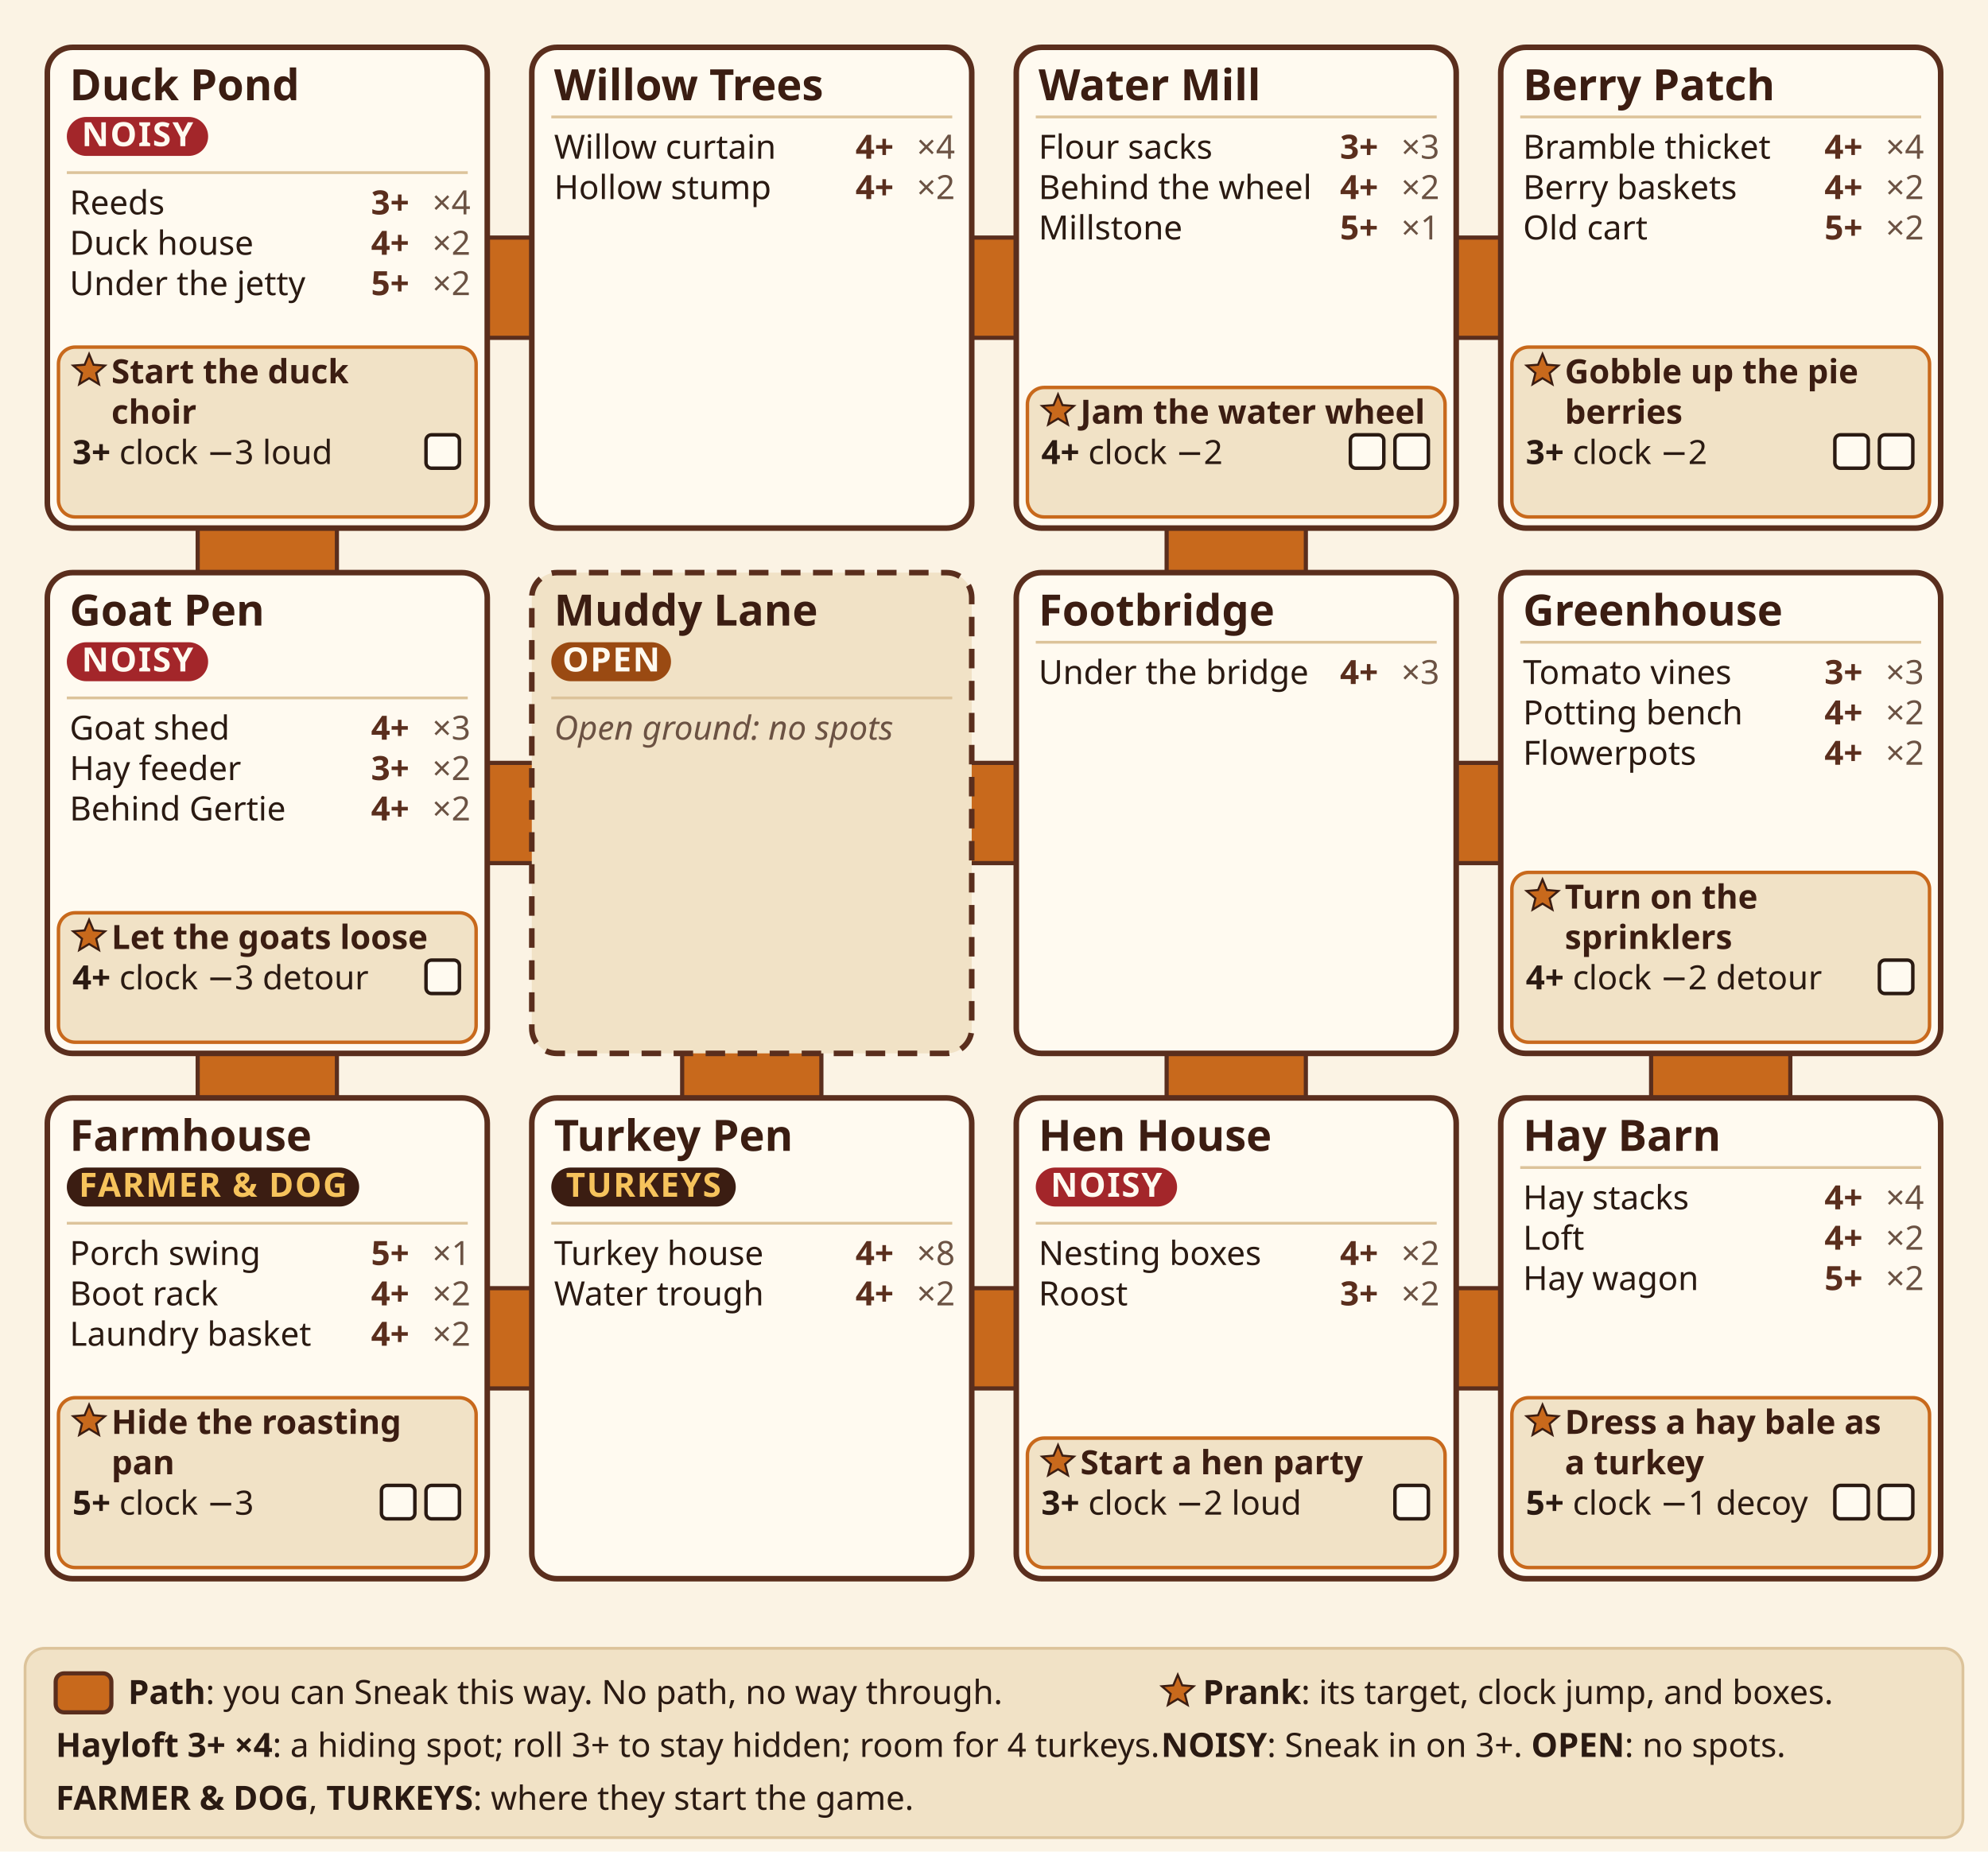
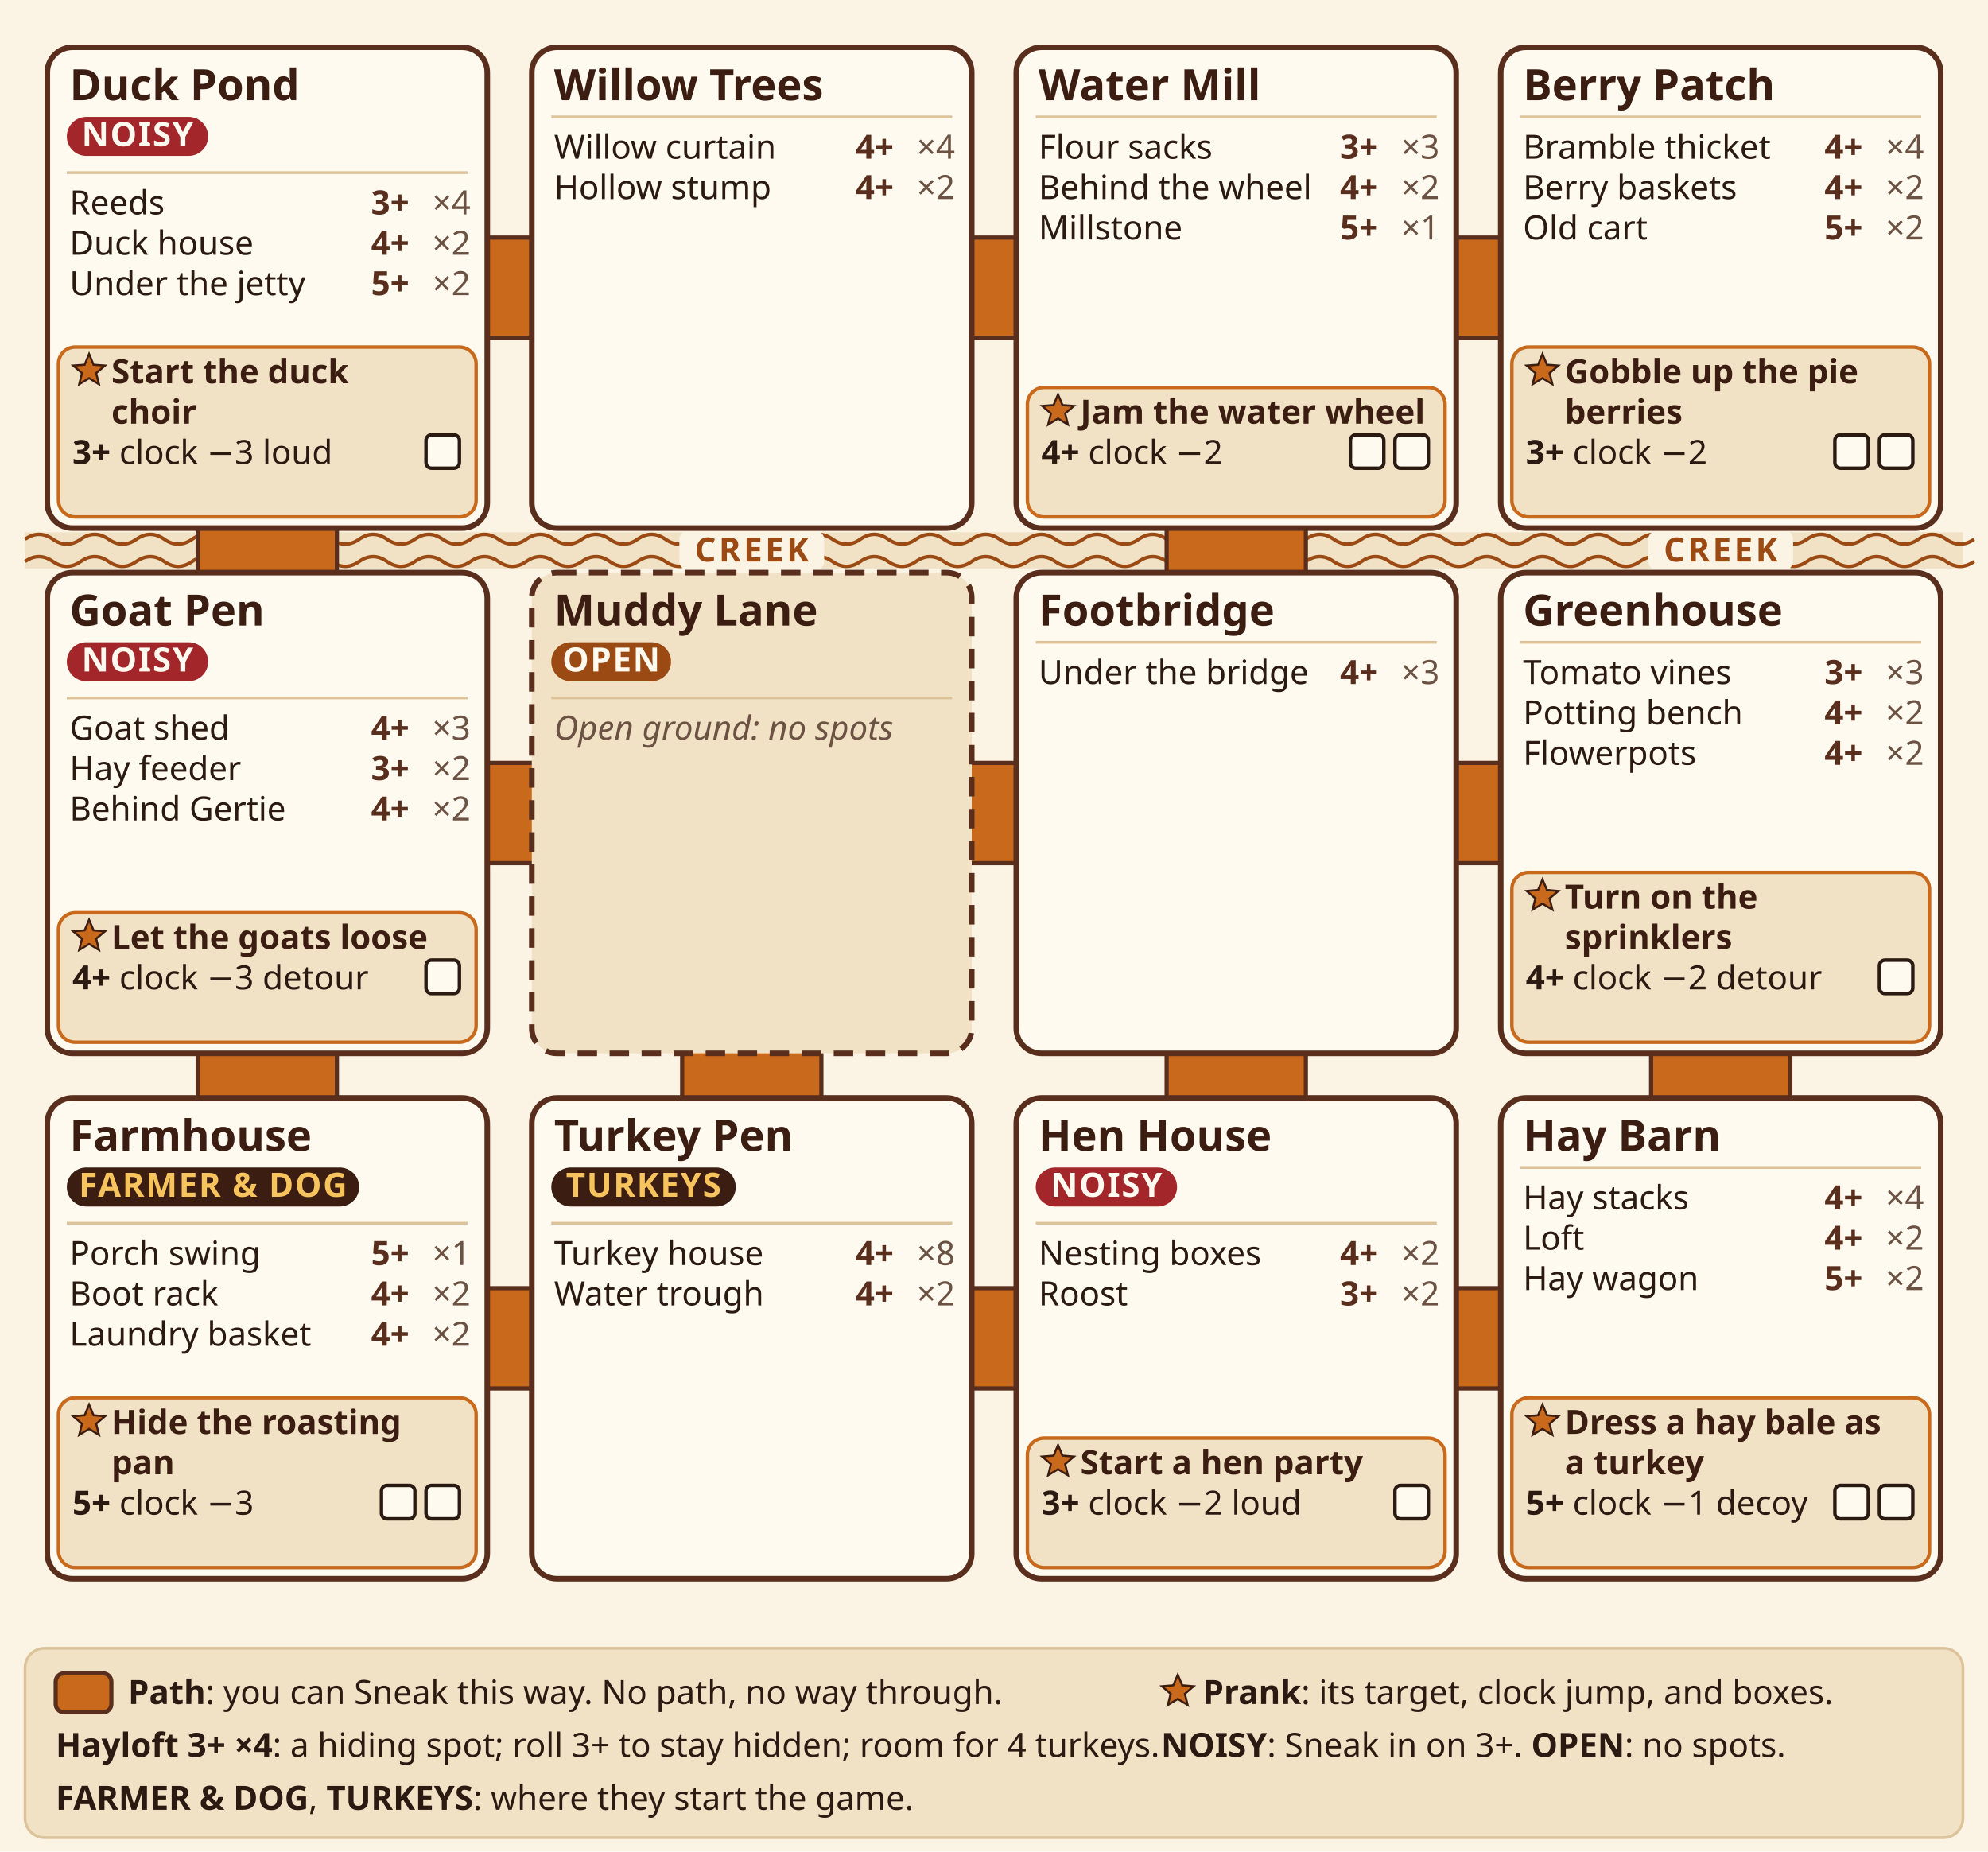
<svg xmlns="http://www.w3.org/2000/svg" viewBox="0 0 1428 1330" role="img" aria-label="Map of Puddlewick Farm">
  <rect x="0" y="0" width="1428" height="1330" fill="#fbf3e4" />
+   <rect x="18" y="382.333" width="1392" height="26" fill="#f1e2c6" />
+   <path d="M 18 387.333 q 10 -7 20 0 t 20 0 q 10 -7 20 0 t 20 0 q 10 -7 20 0 t 20 0 q 10 -7 20 0 t 20 0 q 10 -7 20 0 t 20 0 q 10 -7 20 0 t 20 0 q 10 -7 20 0 t 20 0 q 10 -7 20 0 t 20 0 q 10 -7 20 0 t 20 0 q 10 -7 20 0 t 20 0 q 10 -7 20 0 t 20 0 q 10 -7 20 0 t 20 0 q 10 -7 20 0 t 20 0 q 10 -7 20 0 t 20 0 q 10 -7 20 0 t 20 0 q 10 -7 20 0 t 20 0 q 10 -7 20 0 t 20 0 q 10 -7 20 0 t 20 0 q 10 -7 20 0 t 20 0 q 10 -7 20 0 t 20 0 q 10 -7 20 0 t 20 0 q 10 -7 20 0 t 20 0 q 10 -7 20 0 t 20 0 q 10 -7 20 0 t 20 0 q 10 -7 20 0 t 20 0 q 10 -7 20 0 t 20 0 q 10 -7 20 0 t 20 0 q 10 -7 20 0 t 20 0 q 10 -7 20 0 t 20 0 q 10 -7 20 0 t 20 0 q 10 -7 20 0 t 20 0 q 10 -7 20 0 t 20 0 q 10 -7 20 0 t 20 0 q 10 -7 20 0 t 20 0 q 10 -7 20 0 t 20 0" fill="none" stroke="#9a4a12" stroke-width="2.5" />
+   <path d="M 18 403.333 q 10 -7 20 0 t 20 0 q 10 -7 20 0 t 20 0 q 10 -7 20 0 t 20 0 q 10 -7 20 0 t 20 0 q 10 -7 20 0 t 20 0 q 10 -7 20 0 t 20 0 q 10 -7 20 0 t 20 0 q 10 -7 20 0 t 20 0 q 10 -7 20 0 t 20 0 q 10 -7 20 0 t 20 0 q 10 -7 20 0 t 20 0 q 10 -7 20 0 t 20 0 q 10 -7 20 0 t 20 0 q 10 -7 20 0 t 20 0 q 10 -7 20 0 t 20 0 q 10 -7 20 0 t 20 0 q 10 -7 20 0 t 20 0 q 10 -7 20 0 t 20 0 q 10 -7 20 0 t 20 0 q 10 -7 20 0 t 20 0 q 10 -7 20 0 t 20 0 q 10 -7 20 0 t 20 0 q 10 -7 20 0 t 20 0 q 10 -7 20 0 t 20 0 q 10 -7 20 0 t 20 0 q 10 -7 20 0 t 20 0 q 10 -7 20 0 t 20 0 q 10 -7 20 0 t 20 0 q 10 -7 20 0 t 20 0 q 10 -7 20 0 t 20 0 q 10 -7 20 0 t 20 0 q 10 -7 20 0 t 20 0 q 10 -7 20 0 t 20 0 q 10 -7 20 0 t 20 0 q 10 -7 20 0 t 20 0" fill="none" stroke="#9a4a12" stroke-width="2.5" />
+   <rect x="488" y="381.333" width="104" height="28" rx="6" fill="#fbf3e4" />
+   <text x="540" y="403.333" font-family="Alegreya Sans, sans-serif" font-size="24" font-weight="800" fill="#9a4a12" text-anchor="middle" letter-spacing="2">CREEK</text>
+   <rect x="1184" y="381.333" width="104" height="28" rx="6" fill="#fbf3e4" />
+   <text x="1236" y="403.333" font-family="Alegreya Sans, sans-serif" font-size="24" font-weight="800" fill="#9a4a12" text-anchor="middle" letter-spacing="2">CREEK</text>
  <rect x="340" y="170.667" width="52" height="72" rx="10" fill="#c8691c" stroke="#5a2e1d" stroke-width="3" />
  <rect x="688" y="170.667" width="52" height="72" rx="10" fill="#c8691c" stroke="#5a2e1d" stroke-width="3" />
  <rect x="1036" y="170.667" width="52" height="72" rx="10" fill="#c8691c" stroke="#5a2e1d" stroke-width="3" />
  <rect x="340" y="548" width="52" height="72" rx="10" fill="#c8691c" stroke="#5a2e1d" stroke-width="3" />
  <rect x="688" y="548" width="52" height="72" rx="10" fill="#c8691c" stroke="#5a2e1d" stroke-width="3" />
  <rect x="1036" y="548" width="52" height="72" rx="10" fill="#c8691c" stroke="#5a2e1d" stroke-width="3" />
  <rect x="340" y="925.333" width="52" height="72" rx="10" fill="#c8691c" stroke="#5a2e1d" stroke-width="3" />
  <rect x="688" y="925.333" width="52" height="72" rx="10" fill="#c8691c" stroke="#5a2e1d" stroke-width="3" />
  <rect x="1036" y="925.333" width="52" height="72" rx="10" fill="#c8691c" stroke="#5a2e1d" stroke-width="3" />
  <rect x="142" y="369.333" width="100" height="52" rx="10" fill="#c8691c" stroke="#5a2e1d" stroke-width="3" />
  <rect x="838" y="369.333" width="100" height="52" rx="10" fill="#c8691c" stroke="#5a2e1d" stroke-width="3" />
  <rect x="142" y="746.667" width="100" height="52" rx="10" fill="#c8691c" stroke="#5a2e1d" stroke-width="3" />
  <rect x="490" y="746.667" width="100" height="52" rx="10" fill="#c8691c" stroke="#5a2e1d" stroke-width="3" />
  <rect x="838" y="746.667" width="100" height="52" rx="10" fill="#c8691c" stroke="#5a2e1d" stroke-width="3" />
  <rect x="1186" y="746.667" width="100" height="52" rx="10" fill="#c8691c" stroke="#5a2e1d" stroke-width="3" />
  <rect x="34" y="34" width="316" height="345.333" rx="18" fill="#fffaf0" stroke="#5a2e1d" stroke-width="4" />
  <text x="50" y="72" font-family="Alegreya Sans, sans-serif" font-size="31" font-weight="800" fill="#3b1d12">Duck Pond</text>
  <rect x="48" y="84" width="101.5" height="28" rx="14" fill="#a3262a" />
  <text x="98.75" y="105" font-family="Alegreya Sans, sans-serif" font-size="24" font-weight="800" fill="#fffaf0" text-anchor="middle" letter-spacing="1">NOISY</text>
  <line x1="48" y1="124" x2="336" y2="124" stroke="#dcc39a" stroke-width="2" />
  <text x="50" y="154" font-family="Alegreya Sans, sans-serif" font-size="24" fill="#2a1a12">Reeds</text>
  <text x="294" y="154" font-family="Alegreya Sans, sans-serif" font-size="24" font-weight="800" fill="#5a2e1d" text-anchor="end">3+</text>
  <text x="338" y="154" font-family="Alegreya Sans, sans-serif" font-size="24" fill="#6b5243" text-anchor="end">×4</text>
  <text x="50" y="183" font-family="Alegreya Sans, sans-serif" font-size="24" fill="#2a1a12">Duck house</text>
  <text x="294" y="183" font-family="Alegreya Sans, sans-serif" font-size="24" font-weight="800" fill="#5a2e1d" text-anchor="end">4+</text>
  <text x="338" y="183" font-family="Alegreya Sans, sans-serif" font-size="24" fill="#6b5243" text-anchor="end">×2</text>
  <text x="50" y="212" font-family="Alegreya Sans, sans-serif" font-size="24" fill="#2a1a12">Under the jetty</text>
  <text x="294" y="212" font-family="Alegreya Sans, sans-serif" font-size="24" font-weight="800" fill="#5a2e1d" text-anchor="end">5+</text>
  <text x="338" y="212" font-family="Alegreya Sans, sans-serif" font-size="24" fill="#6b5243" text-anchor="end">×2</text>
  <rect x="42" y="249.333" width="300" height="122" rx="12" fill="#f1e2c6" stroke="#c8691c" stroke-width="2.5" />
  <polygon points="64.0,254.3 67.2,262.0 75.4,262.6 69.1,268.0 71.1,276.0 64.0,271.7 56.9,276.0 58.9,268.0 52.6,262.6 60.8,262.0" fill="#c8691c" stroke="#3b1d12" stroke-width="1.5" />
  <text x="80" y="275.333" font-family="Alegreya Sans, sans-serif" font-size="24" font-weight="800" fill="#3b1d12">Start the duck</text>
  <text x="80" y="304.333" font-family="Alegreya Sans, sans-serif" font-size="24" font-weight="800" fill="#3b1d12">choir</text>
  <text x="52" y="333.333" font-family="Alegreya Sans, sans-serif" font-size="24" fill="#2a1a12">
    <tspan font-weight="800">3+</tspan>  clock −3  loud</text>
  <rect x="306" y="312.333" width="24" height="24" rx="4" fill="#fffaf0" stroke="#2a1a12" stroke-width="2.5" />
  <rect x="382" y="34" width="316" height="345.333" rx="18" fill="#fffaf0" stroke="#5a2e1d" stroke-width="4" />
  <text x="398" y="72" font-family="Alegreya Sans, sans-serif" font-size="31" font-weight="800" fill="#3b1d12">Willow Trees</text>
  <line x1="396" y1="84" x2="684" y2="84" stroke="#dcc39a" stroke-width="2" />
  <text x="398" y="114" font-family="Alegreya Sans, sans-serif" font-size="24" fill="#2a1a12">Willow curtain</text>
  <text x="642" y="114" font-family="Alegreya Sans, sans-serif" font-size="24" font-weight="800" fill="#5a2e1d" text-anchor="end">4+</text>
  <text x="686" y="114" font-family="Alegreya Sans, sans-serif" font-size="24" fill="#6b5243" text-anchor="end">×4</text>
  <text x="398" y="143" font-family="Alegreya Sans, sans-serif" font-size="24" fill="#2a1a12">Hollow stump</text>
  <text x="642" y="143" font-family="Alegreya Sans, sans-serif" font-size="24" font-weight="800" fill="#5a2e1d" text-anchor="end">4+</text>
  <text x="686" y="143" font-family="Alegreya Sans, sans-serif" font-size="24" fill="#6b5243" text-anchor="end">×2</text>
  <rect x="730" y="34" width="316" height="345.333" rx="18" fill="#fffaf0" stroke="#5a2e1d" stroke-width="4" />
  <text x="746" y="72" font-family="Alegreya Sans, sans-serif" font-size="31" font-weight="800" fill="#3b1d12">Water Mill</text>
  <line x1="744" y1="84" x2="1032" y2="84" stroke="#dcc39a" stroke-width="2" />
  <text x="746" y="114" font-family="Alegreya Sans, sans-serif" font-size="24" fill="#2a1a12">Flour sacks</text>
  <text x="990" y="114" font-family="Alegreya Sans, sans-serif" font-size="24" font-weight="800" fill="#5a2e1d" text-anchor="end">3+</text>
  <text x="1034" y="114" font-family="Alegreya Sans, sans-serif" font-size="24" fill="#6b5243" text-anchor="end">×3</text>
  <text x="746" y="143" font-family="Alegreya Sans, sans-serif" font-size="24" fill="#2a1a12">Behind the wheel</text>
  <text x="990" y="143" font-family="Alegreya Sans, sans-serif" font-size="24" font-weight="800" fill="#5a2e1d" text-anchor="end">4+</text>
  <text x="1034" y="143" font-family="Alegreya Sans, sans-serif" font-size="24" fill="#6b5243" text-anchor="end">×2</text>
  <text x="746" y="172" font-family="Alegreya Sans, sans-serif" font-size="24" fill="#2a1a12">Millstone</text>
  <text x="990" y="172" font-family="Alegreya Sans, sans-serif" font-size="24" font-weight="800" fill="#5a2e1d" text-anchor="end">5+</text>
  <text x="1034" y="172" font-family="Alegreya Sans, sans-serif" font-size="24" fill="#6b5243" text-anchor="end">×1</text>
  <rect x="738" y="278.333" width="300" height="93" rx="12" fill="#f1e2c6" stroke="#c8691c" stroke-width="2.5" />
  <polygon points="760.0,283.3 763.2,291.0 771.4,291.6 765.1,297.0 767.1,305.0 760.0,300.7 752.9,305.0 754.9,297.0 748.6,291.6 756.8,291.0" fill="#c8691c" stroke="#3b1d12" stroke-width="1.5" />
  <text x="776" y="304.333" font-family="Alegreya Sans, sans-serif" font-size="24" font-weight="800" fill="#3b1d12">Jam the water wheel</text>
  <text x="748" y="333.333" font-family="Alegreya Sans, sans-serif" font-size="24" fill="#2a1a12">
    <tspan font-weight="800">4+</tspan>  clock −2</text>
  <rect x="1002" y="312.333" width="24" height="24" rx="4" fill="#fffaf0" stroke="#2a1a12" stroke-width="2.5" />
  <rect x="970" y="312.333" width="24" height="24" rx="4" fill="#fffaf0" stroke="#2a1a12" stroke-width="2.5" />
  <rect x="1078" y="34" width="316" height="345.333" rx="18" fill="#fffaf0" stroke="#5a2e1d" stroke-width="4" />
  <text x="1094" y="72" font-family="Alegreya Sans, sans-serif" font-size="31" font-weight="800" fill="#3b1d12">Berry Patch</text>
  <line x1="1092" y1="84" x2="1380" y2="84" stroke="#dcc39a" stroke-width="2" />
  <text x="1094" y="114" font-family="Alegreya Sans, sans-serif" font-size="24" fill="#2a1a12">Bramble thicket</text>
  <text x="1338" y="114" font-family="Alegreya Sans, sans-serif" font-size="24" font-weight="800" fill="#5a2e1d" text-anchor="end">4+</text>
  <text x="1382" y="114" font-family="Alegreya Sans, sans-serif" font-size="24" fill="#6b5243" text-anchor="end">×4</text>
  <text x="1094" y="143" font-family="Alegreya Sans, sans-serif" font-size="24" fill="#2a1a12">Berry baskets</text>
  <text x="1338" y="143" font-family="Alegreya Sans, sans-serif" font-size="24" font-weight="800" fill="#5a2e1d" text-anchor="end">4+</text>
  <text x="1382" y="143" font-family="Alegreya Sans, sans-serif" font-size="24" fill="#6b5243" text-anchor="end">×2</text>
  <text x="1094" y="172" font-family="Alegreya Sans, sans-serif" font-size="24" fill="#2a1a12">Old cart</text>
  <text x="1338" y="172" font-family="Alegreya Sans, sans-serif" font-size="24" font-weight="800" fill="#5a2e1d" text-anchor="end">5+</text>
  <text x="1382" y="172" font-family="Alegreya Sans, sans-serif" font-size="24" fill="#6b5243" text-anchor="end">×2</text>
  <rect x="1086" y="249.333" width="300" height="122" rx="12" fill="#f1e2c6" stroke="#c8691c" stroke-width="2.5" />
  <polygon points="1108.0,254.3 1111.2,262.0 1119.4,262.6 1113.1,268.0 1115.1,276.0 1108.0,271.7 1100.9,276.0 1102.9,268.0 1096.6,262.6 1104.8,262.0" fill="#c8691c" stroke="#3b1d12" stroke-width="1.5" />
  <text x="1124" y="275.333" font-family="Alegreya Sans, sans-serif" font-size="24" font-weight="800" fill="#3b1d12">Gobble up the pie</text>
  <text x="1124" y="304.333" font-family="Alegreya Sans, sans-serif" font-size="24" font-weight="800" fill="#3b1d12">berries</text>
  <text x="1096" y="333.333" font-family="Alegreya Sans, sans-serif" font-size="24" fill="#2a1a12">
    <tspan font-weight="800">3+</tspan>  clock −2</text>
  <rect x="1350" y="312.333" width="24" height="24" rx="4" fill="#fffaf0" stroke="#2a1a12" stroke-width="2.5" />
  <rect x="1318" y="312.333" width="24" height="24" rx="4" fill="#fffaf0" stroke="#2a1a12" stroke-width="2.5" />
  <rect x="34" y="411.333" width="316" height="345.333" rx="18" fill="#fffaf0" stroke="#5a2e1d" stroke-width="4" />
  <text x="50" y="449.333" font-family="Alegreya Sans, sans-serif" font-size="31" font-weight="800" fill="#3b1d12">Goat Pen</text>
  <rect x="48" y="461.333" width="101.5" height="28" rx="14" fill="#a3262a" />
  <text x="98.75" y="482.333" font-family="Alegreya Sans, sans-serif" font-size="24" font-weight="800" fill="#fffaf0" text-anchor="middle" letter-spacing="1">NOISY</text>
  <line x1="48" y1="501.333" x2="336" y2="501.333" stroke="#dcc39a" stroke-width="2" />
  <text x="50" y="531.333" font-family="Alegreya Sans, sans-serif" font-size="24" fill="#2a1a12">Goat shed</text>
  <text x="294" y="531.333" font-family="Alegreya Sans, sans-serif" font-size="24" font-weight="800" fill="#5a2e1d" text-anchor="end">4+</text>
  <text x="338" y="531.333" font-family="Alegreya Sans, sans-serif" font-size="24" fill="#6b5243" text-anchor="end">×3</text>
  <text x="50" y="560.333" font-family="Alegreya Sans, sans-serif" font-size="24" fill="#2a1a12">Hay feeder</text>
  <text x="294" y="560.333" font-family="Alegreya Sans, sans-serif" font-size="24" font-weight="800" fill="#5a2e1d" text-anchor="end">3+</text>
  <text x="338" y="560.333" font-family="Alegreya Sans, sans-serif" font-size="24" fill="#6b5243" text-anchor="end">×2</text>
  <text x="50" y="589.333" font-family="Alegreya Sans, sans-serif" font-size="24" fill="#2a1a12">Behind Gertie</text>
  <text x="294" y="589.333" font-family="Alegreya Sans, sans-serif" font-size="24" font-weight="800" fill="#5a2e1d" text-anchor="end">4+</text>
  <text x="338" y="589.333" font-family="Alegreya Sans, sans-serif" font-size="24" fill="#6b5243" text-anchor="end">×2</text>
  <rect x="42" y="655.667" width="300" height="93" rx="12" fill="#f1e2c6" stroke="#c8691c" stroke-width="2.5" />
  <polygon points="64.0,660.7 67.2,668.3 75.4,669.0 69.1,674.3 71.1,682.4 64.0,678.1 56.9,682.4 58.9,674.3 52.6,669.0 60.8,668.3" fill="#c8691c" stroke="#3b1d12" stroke-width="1.5" />
  <text x="80" y="681.667" font-family="Alegreya Sans, sans-serif" font-size="24" font-weight="800" fill="#3b1d12">Let the goats loose</text>
  <text x="52" y="710.667" font-family="Alegreya Sans, sans-serif" font-size="24" fill="#2a1a12">
    <tspan font-weight="800">4+</tspan>  clock −3  detour</text>
  <rect x="306" y="689.667" width="24" height="24" rx="4" fill="#fffaf0" stroke="#2a1a12" stroke-width="2.5" />
  <rect x="382" y="411.333" width="316" height="345.333" rx="18" fill="#f1e2c6" stroke="#5a2e1d" stroke-width="4" stroke-dasharray="14 9" />
  <text x="398" y="449.333" font-family="Alegreya Sans, sans-serif" font-size="31" font-weight="800" fill="#3b1d12">Muddy Lane</text>
  <rect x="396" y="461.333" width="86" height="28" rx="14" fill="#9a4a12" />
  <text x="439" y="482.333" font-family="Alegreya Sans, sans-serif" font-size="24" font-weight="800" fill="#fffaf0" text-anchor="middle" letter-spacing="1">OPEN</text>
  <line x1="396" y1="501.333" x2="684" y2="501.333" stroke="#dcc39a" stroke-width="2" />
  <text x="398" y="531.333" font-family="Alegreya Sans, sans-serif" font-size="24" font-style="italic" fill="#6b5243">Open ground: no spots</text>
  <rect x="730" y="411.333" width="316" height="345.333" rx="18" fill="#fffaf0" stroke="#5a2e1d" stroke-width="4" />
  <text x="746" y="449.333" font-family="Alegreya Sans, sans-serif" font-size="31" font-weight="800" fill="#3b1d12">Footbridge</text>
  <line x1="744" y1="461.333" x2="1032" y2="461.333" stroke="#dcc39a" stroke-width="2" />
  <text x="746" y="491.333" font-family="Alegreya Sans, sans-serif" font-size="24" fill="#2a1a12">Under the bridge</text>
  <text x="990" y="491.333" font-family="Alegreya Sans, sans-serif" font-size="24" font-weight="800" fill="#5a2e1d" text-anchor="end">4+</text>
  <text x="1034" y="491.333" font-family="Alegreya Sans, sans-serif" font-size="24" fill="#6b5243" text-anchor="end">×3</text>
  <rect x="1078" y="411.333" width="316" height="345.333" rx="18" fill="#fffaf0" stroke="#5a2e1d" stroke-width="4" />
  <text x="1094" y="449.333" font-family="Alegreya Sans, sans-serif" font-size="31" font-weight="800" fill="#3b1d12">Greenhouse</text>
  <line x1="1092" y1="461.333" x2="1380" y2="461.333" stroke="#dcc39a" stroke-width="2" />
  <text x="1094" y="491.333" font-family="Alegreya Sans, sans-serif" font-size="24" fill="#2a1a12">Tomato vines</text>
  <text x="1338" y="491.333" font-family="Alegreya Sans, sans-serif" font-size="24" font-weight="800" fill="#5a2e1d" text-anchor="end">3+</text>
  <text x="1382" y="491.333" font-family="Alegreya Sans, sans-serif" font-size="24" fill="#6b5243" text-anchor="end">×3</text>
  <text x="1094" y="520.333" font-family="Alegreya Sans, sans-serif" font-size="24" fill="#2a1a12">Potting bench</text>
  <text x="1338" y="520.333" font-family="Alegreya Sans, sans-serif" font-size="24" font-weight="800" fill="#5a2e1d" text-anchor="end">4+</text>
  <text x="1382" y="520.333" font-family="Alegreya Sans, sans-serif" font-size="24" fill="#6b5243" text-anchor="end">×2</text>
  <text x="1094" y="549.333" font-family="Alegreya Sans, sans-serif" font-size="24" fill="#2a1a12">Flowerpots</text>
  <text x="1338" y="549.333" font-family="Alegreya Sans, sans-serif" font-size="24" font-weight="800" fill="#5a2e1d" text-anchor="end">4+</text>
  <text x="1382" y="549.333" font-family="Alegreya Sans, sans-serif" font-size="24" fill="#6b5243" text-anchor="end">×2</text>
  <rect x="1086" y="626.667" width="300" height="122" rx="12" fill="#f1e2c6" stroke="#c8691c" stroke-width="2.5" />
  <polygon points="1108.0,631.7 1111.2,639.3 1119.4,640.0 1113.1,645.3 1115.1,653.4 1108.0,649.1 1100.9,653.4 1102.9,645.3 1096.6,640.0 1104.8,639.3" fill="#c8691c" stroke="#3b1d12" stroke-width="1.5" />
  <text x="1124" y="652.667" font-family="Alegreya Sans, sans-serif" font-size="24" font-weight="800" fill="#3b1d12">Turn on the</text>
  <text x="1124" y="681.667" font-family="Alegreya Sans, sans-serif" font-size="24" font-weight="800" fill="#3b1d12">sprinklers</text>
  <text x="1096" y="710.667" font-family="Alegreya Sans, sans-serif" font-size="24" fill="#2a1a12">
    <tspan font-weight="800">4+</tspan>  clock −2  detour</text>
  <rect x="1350" y="689.667" width="24" height="24" rx="4" fill="#fffaf0" stroke="#2a1a12" stroke-width="2.5" />
  <rect x="34" y="788.667" width="316" height="345.333" rx="18" fill="#fffaf0" stroke="#5a2e1d" stroke-width="4" />
  <text x="50" y="826.667" font-family="Alegreya Sans, sans-serif" font-size="31" font-weight="800" fill="#3b1d12">Farmhouse</text>
  <rect x="48" y="838.667" width="210" height="28" rx="14" fill="#3b1d12" />
  <text x="153" y="859.667" font-family="Alegreya Sans, sans-serif" font-size="24" font-weight="800" fill="#f6c35c" text-anchor="middle" letter-spacing="1">FARMER &amp; DOG</text>
  <line x1="48" y1="878.667" x2="336" y2="878.667" stroke="#dcc39a" stroke-width="2" />
  <text x="50" y="908.667" font-family="Alegreya Sans, sans-serif" font-size="24" fill="#2a1a12">Porch swing</text>
  <text x="294" y="908.667" font-family="Alegreya Sans, sans-serif" font-size="24" font-weight="800" fill="#5a2e1d" text-anchor="end">5+</text>
  <text x="338" y="908.667" font-family="Alegreya Sans, sans-serif" font-size="24" fill="#6b5243" text-anchor="end">×1</text>
  <text x="50" y="937.667" font-family="Alegreya Sans, sans-serif" font-size="24" fill="#2a1a12">Boot rack</text>
  <text x="294" y="937.667" font-family="Alegreya Sans, sans-serif" font-size="24" font-weight="800" fill="#5a2e1d" text-anchor="end">4+</text>
  <text x="338" y="937.667" font-family="Alegreya Sans, sans-serif" font-size="24" fill="#6b5243" text-anchor="end">×2</text>
  <text x="50" y="966.667" font-family="Alegreya Sans, sans-serif" font-size="24" fill="#2a1a12">Laundry basket</text>
  <text x="294" y="966.667" font-family="Alegreya Sans, sans-serif" font-size="24" font-weight="800" fill="#5a2e1d" text-anchor="end">4+</text>
  <text x="338" y="966.667" font-family="Alegreya Sans, sans-serif" font-size="24" fill="#6b5243" text-anchor="end">×2</text>
  <rect x="42" y="1004" width="300" height="122" rx="12" fill="#f1e2c6" stroke="#c8691c" stroke-width="2.5" />
  <polygon points="64.0,1009.0 67.2,1016.6 75.4,1017.3 69.1,1022.7 71.1,1030.7 64.0,1026.4 56.9,1030.7 58.9,1022.7 52.6,1017.3 60.8,1016.6" fill="#c8691c" stroke="#3b1d12" stroke-width="1.5" />
  <text x="80" y="1030" font-family="Alegreya Sans, sans-serif" font-size="24" font-weight="800" fill="#3b1d12">Hide the roasting</text>
  <text x="80" y="1059" font-family="Alegreya Sans, sans-serif" font-size="24" font-weight="800" fill="#3b1d12">pan</text>
  <text x="52" y="1088" font-family="Alegreya Sans, sans-serif" font-size="24" fill="#2a1a12">
    <tspan font-weight="800">5+</tspan>  clock −3</text>
  <rect x="306" y="1067" width="24" height="24" rx="4" fill="#fffaf0" stroke="#2a1a12" stroke-width="2.5" />
  <rect x="274" y="1067" width="24" height="24" rx="4" fill="#fffaf0" stroke="#2a1a12" stroke-width="2.5" />
  <rect x="382" y="788.667" width="316" height="345.333" rx="18" fill="#fffaf0" stroke="#5a2e1d" stroke-width="4" />
  <text x="398" y="826.667" font-family="Alegreya Sans, sans-serif" font-size="31" font-weight="800" fill="#3b1d12">Turkey Pen</text>
  <rect x="396" y="838.667" width="132.5" height="28" rx="14" fill="#3b1d12" />
  <text x="462.25" y="859.667" font-family="Alegreya Sans, sans-serif" font-size="24" font-weight="800" fill="#f6c35c" text-anchor="middle" letter-spacing="1">TURKEYS</text>
  <line x1="396" y1="878.667" x2="684" y2="878.667" stroke="#dcc39a" stroke-width="2" />
  <text x="398" y="908.667" font-family="Alegreya Sans, sans-serif" font-size="24" fill="#2a1a12">Turkey house</text>
  <text x="642" y="908.667" font-family="Alegreya Sans, sans-serif" font-size="24" font-weight="800" fill="#5a2e1d" text-anchor="end">4+</text>
  <text x="686" y="908.667" font-family="Alegreya Sans, sans-serif" font-size="24" fill="#6b5243" text-anchor="end">×8</text>
  <text x="398" y="937.667" font-family="Alegreya Sans, sans-serif" font-size="24" fill="#2a1a12">Water trough</text>
  <text x="642" y="937.667" font-family="Alegreya Sans, sans-serif" font-size="24" font-weight="800" fill="#5a2e1d" text-anchor="end">4+</text>
  <text x="686" y="937.667" font-family="Alegreya Sans, sans-serif" font-size="24" fill="#6b5243" text-anchor="end">×2</text>
  <rect x="730" y="788.667" width="316" height="345.333" rx="18" fill="#fffaf0" stroke="#5a2e1d" stroke-width="4" />
  <text x="746" y="826.667" font-family="Alegreya Sans, sans-serif" font-size="31" font-weight="800" fill="#3b1d12">Hen House</text>
  <rect x="744" y="838.667" width="101.5" height="28" rx="14" fill="#a3262a" />
  <text x="794.75" y="859.667" font-family="Alegreya Sans, sans-serif" font-size="24" font-weight="800" fill="#fffaf0" text-anchor="middle" letter-spacing="1">NOISY</text>
  <line x1="744" y1="878.667" x2="1032" y2="878.667" stroke="#dcc39a" stroke-width="2" />
  <text x="746" y="908.667" font-family="Alegreya Sans, sans-serif" font-size="24" fill="#2a1a12">Nesting boxes</text>
  <text x="990" y="908.667" font-family="Alegreya Sans, sans-serif" font-size="24" font-weight="800" fill="#5a2e1d" text-anchor="end">4+</text>
  <text x="1034" y="908.667" font-family="Alegreya Sans, sans-serif" font-size="24" fill="#6b5243" text-anchor="end">×2</text>
  <text x="746" y="937.667" font-family="Alegreya Sans, sans-serif" font-size="24" fill="#2a1a12">Roost</text>
  <text x="990" y="937.667" font-family="Alegreya Sans, sans-serif" font-size="24" font-weight="800" fill="#5a2e1d" text-anchor="end">3+</text>
  <text x="1034" y="937.667" font-family="Alegreya Sans, sans-serif" font-size="24" fill="#6b5243" text-anchor="end">×2</text>
  <rect x="738" y="1033" width="300" height="93" rx="12" fill="#f1e2c6" stroke="#c8691c" stroke-width="2.5" />
  <polygon points="760.0,1038.0 763.2,1045.6 771.4,1046.3 765.1,1051.7 767.1,1059.7 760.0,1055.4 752.9,1059.7 754.9,1051.7 748.6,1046.3 756.8,1045.6" fill="#c8691c" stroke="#3b1d12" stroke-width="1.5" />
  <text x="776" y="1059" font-family="Alegreya Sans, sans-serif" font-size="24" font-weight="800" fill="#3b1d12">Start a hen party</text>
  <text x="748" y="1088" font-family="Alegreya Sans, sans-serif" font-size="24" fill="#2a1a12">
    <tspan font-weight="800">3+</tspan>  clock −2  loud</text>
  <rect x="1002" y="1067" width="24" height="24" rx="4" fill="#fffaf0" stroke="#2a1a12" stroke-width="2.5" />
  <rect x="1078" y="788.667" width="316" height="345.333" rx="18" fill="#fffaf0" stroke="#5a2e1d" stroke-width="4" />
  <text x="1094" y="826.667" font-family="Alegreya Sans, sans-serif" font-size="31" font-weight="800" fill="#3b1d12">Hay Barn</text>
  <line x1="1092" y1="838.667" x2="1380" y2="838.667" stroke="#dcc39a" stroke-width="2" />
  <text x="1094" y="868.667" font-family="Alegreya Sans, sans-serif" font-size="24" fill="#2a1a12">Hay stacks</text>
  <text x="1338" y="868.667" font-family="Alegreya Sans, sans-serif" font-size="24" font-weight="800" fill="#5a2e1d" text-anchor="end">4+</text>
  <text x="1382" y="868.667" font-family="Alegreya Sans, sans-serif" font-size="24" fill="#6b5243" text-anchor="end">×4</text>
  <text x="1094" y="897.667" font-family="Alegreya Sans, sans-serif" font-size="24" fill="#2a1a12">Loft</text>
  <text x="1338" y="897.667" font-family="Alegreya Sans, sans-serif" font-size="24" font-weight="800" fill="#5a2e1d" text-anchor="end">4+</text>
  <text x="1382" y="897.667" font-family="Alegreya Sans, sans-serif" font-size="24" fill="#6b5243" text-anchor="end">×2</text>
  <text x="1094" y="926.667" font-family="Alegreya Sans, sans-serif" font-size="24" fill="#2a1a12">Hay wagon</text>
  <text x="1338" y="926.667" font-family="Alegreya Sans, sans-serif" font-size="24" font-weight="800" fill="#5a2e1d" text-anchor="end">5+</text>
  <text x="1382" y="926.667" font-family="Alegreya Sans, sans-serif" font-size="24" fill="#6b5243" text-anchor="end">×2</text>
  <rect x="1086" y="1004" width="300" height="122" rx="12" fill="#f1e2c6" stroke="#c8691c" stroke-width="2.5" />
  <polygon points="1108.0,1009.0 1111.2,1016.6 1119.4,1017.3 1113.1,1022.7 1115.1,1030.7 1108.0,1026.4 1100.9,1030.7 1102.9,1022.7 1096.6,1017.3 1104.8,1016.6" fill="#c8691c" stroke="#3b1d12" stroke-width="1.5" />
  <text x="1124" y="1030" font-family="Alegreya Sans, sans-serif" font-size="24" font-weight="800" fill="#3b1d12">Dress a hay bale as</text>
  <text x="1124" y="1059" font-family="Alegreya Sans, sans-serif" font-size="24" font-weight="800" fill="#3b1d12">a turkey</text>
  <text x="1096" y="1088" font-family="Alegreya Sans, sans-serif" font-size="24" fill="#2a1a12">
    <tspan font-weight="800">5+</tspan>  clock −1  decoy</text>
  <rect x="1350" y="1067" width="24" height="24" rx="4" fill="#fffaf0" stroke="#2a1a12" stroke-width="2.5" />
  <rect x="1318" y="1067" width="24" height="24" rx="4" fill="#fffaf0" stroke="#2a1a12" stroke-width="2.5" />
  <rect x="18" y="1184" width="1392" height="136" rx="14" fill="#f1e2c6" stroke="#dcc39a" stroke-width="2" />
  <rect x="40" y="1202" width="40" height="28" rx="6" fill="#c8691c" stroke="#5a2e1d" stroke-width="3" />
  <text x="92" y="1224" font-family="Alegreya Sans, sans-serif" font-size="24" fill="#2a1a12">
    <tspan font-weight="800">Path</tspan>: you can Sneak this way. No path, no way through.</text>
  <text x="40" y="1262" font-family="Alegreya Sans, sans-serif" font-size="24" fill="#2a1a12">
    <tspan font-weight="800">Hayloft 3+ ×4</tspan>: a hiding spot; roll 3+ to stay hidden; room for 4 turkeys.</text>
  <polygon points="846.0,1203.0 849.2,1210.6 857.4,1211.3 851.1,1216.7 853.1,1224.7 846.0,1220.4 838.9,1224.7 840.9,1216.7 834.6,1211.3 842.8,1210.6" fill="#c8691c" stroke="#3b1d12" stroke-width="1.5" />
  <text x="864" y="1224" font-family="Alegreya Sans, sans-serif" font-size="24" fill="#2a1a12">
    <tspan font-weight="800">Prank</tspan>: its target, clock jump, and boxes.</text>
  <text x="834" y="1262" font-family="Alegreya Sans, sans-serif" font-size="24" fill="#2a1a12">
    <tspan font-weight="800">NOISY</tspan>: Sneak in on 3+. <tspan font-weight="800">OPEN</tspan>: no spots.</text>
  <text x="40" y="1300" font-family="Alegreya Sans, sans-serif" font-size="24" fill="#2a1a12">
    <tspan font-weight="800">FARMER &amp; DOG</tspan>, <tspan font-weight="800">TURKEYS</tspan>: where they start the game.</text>
</svg>
